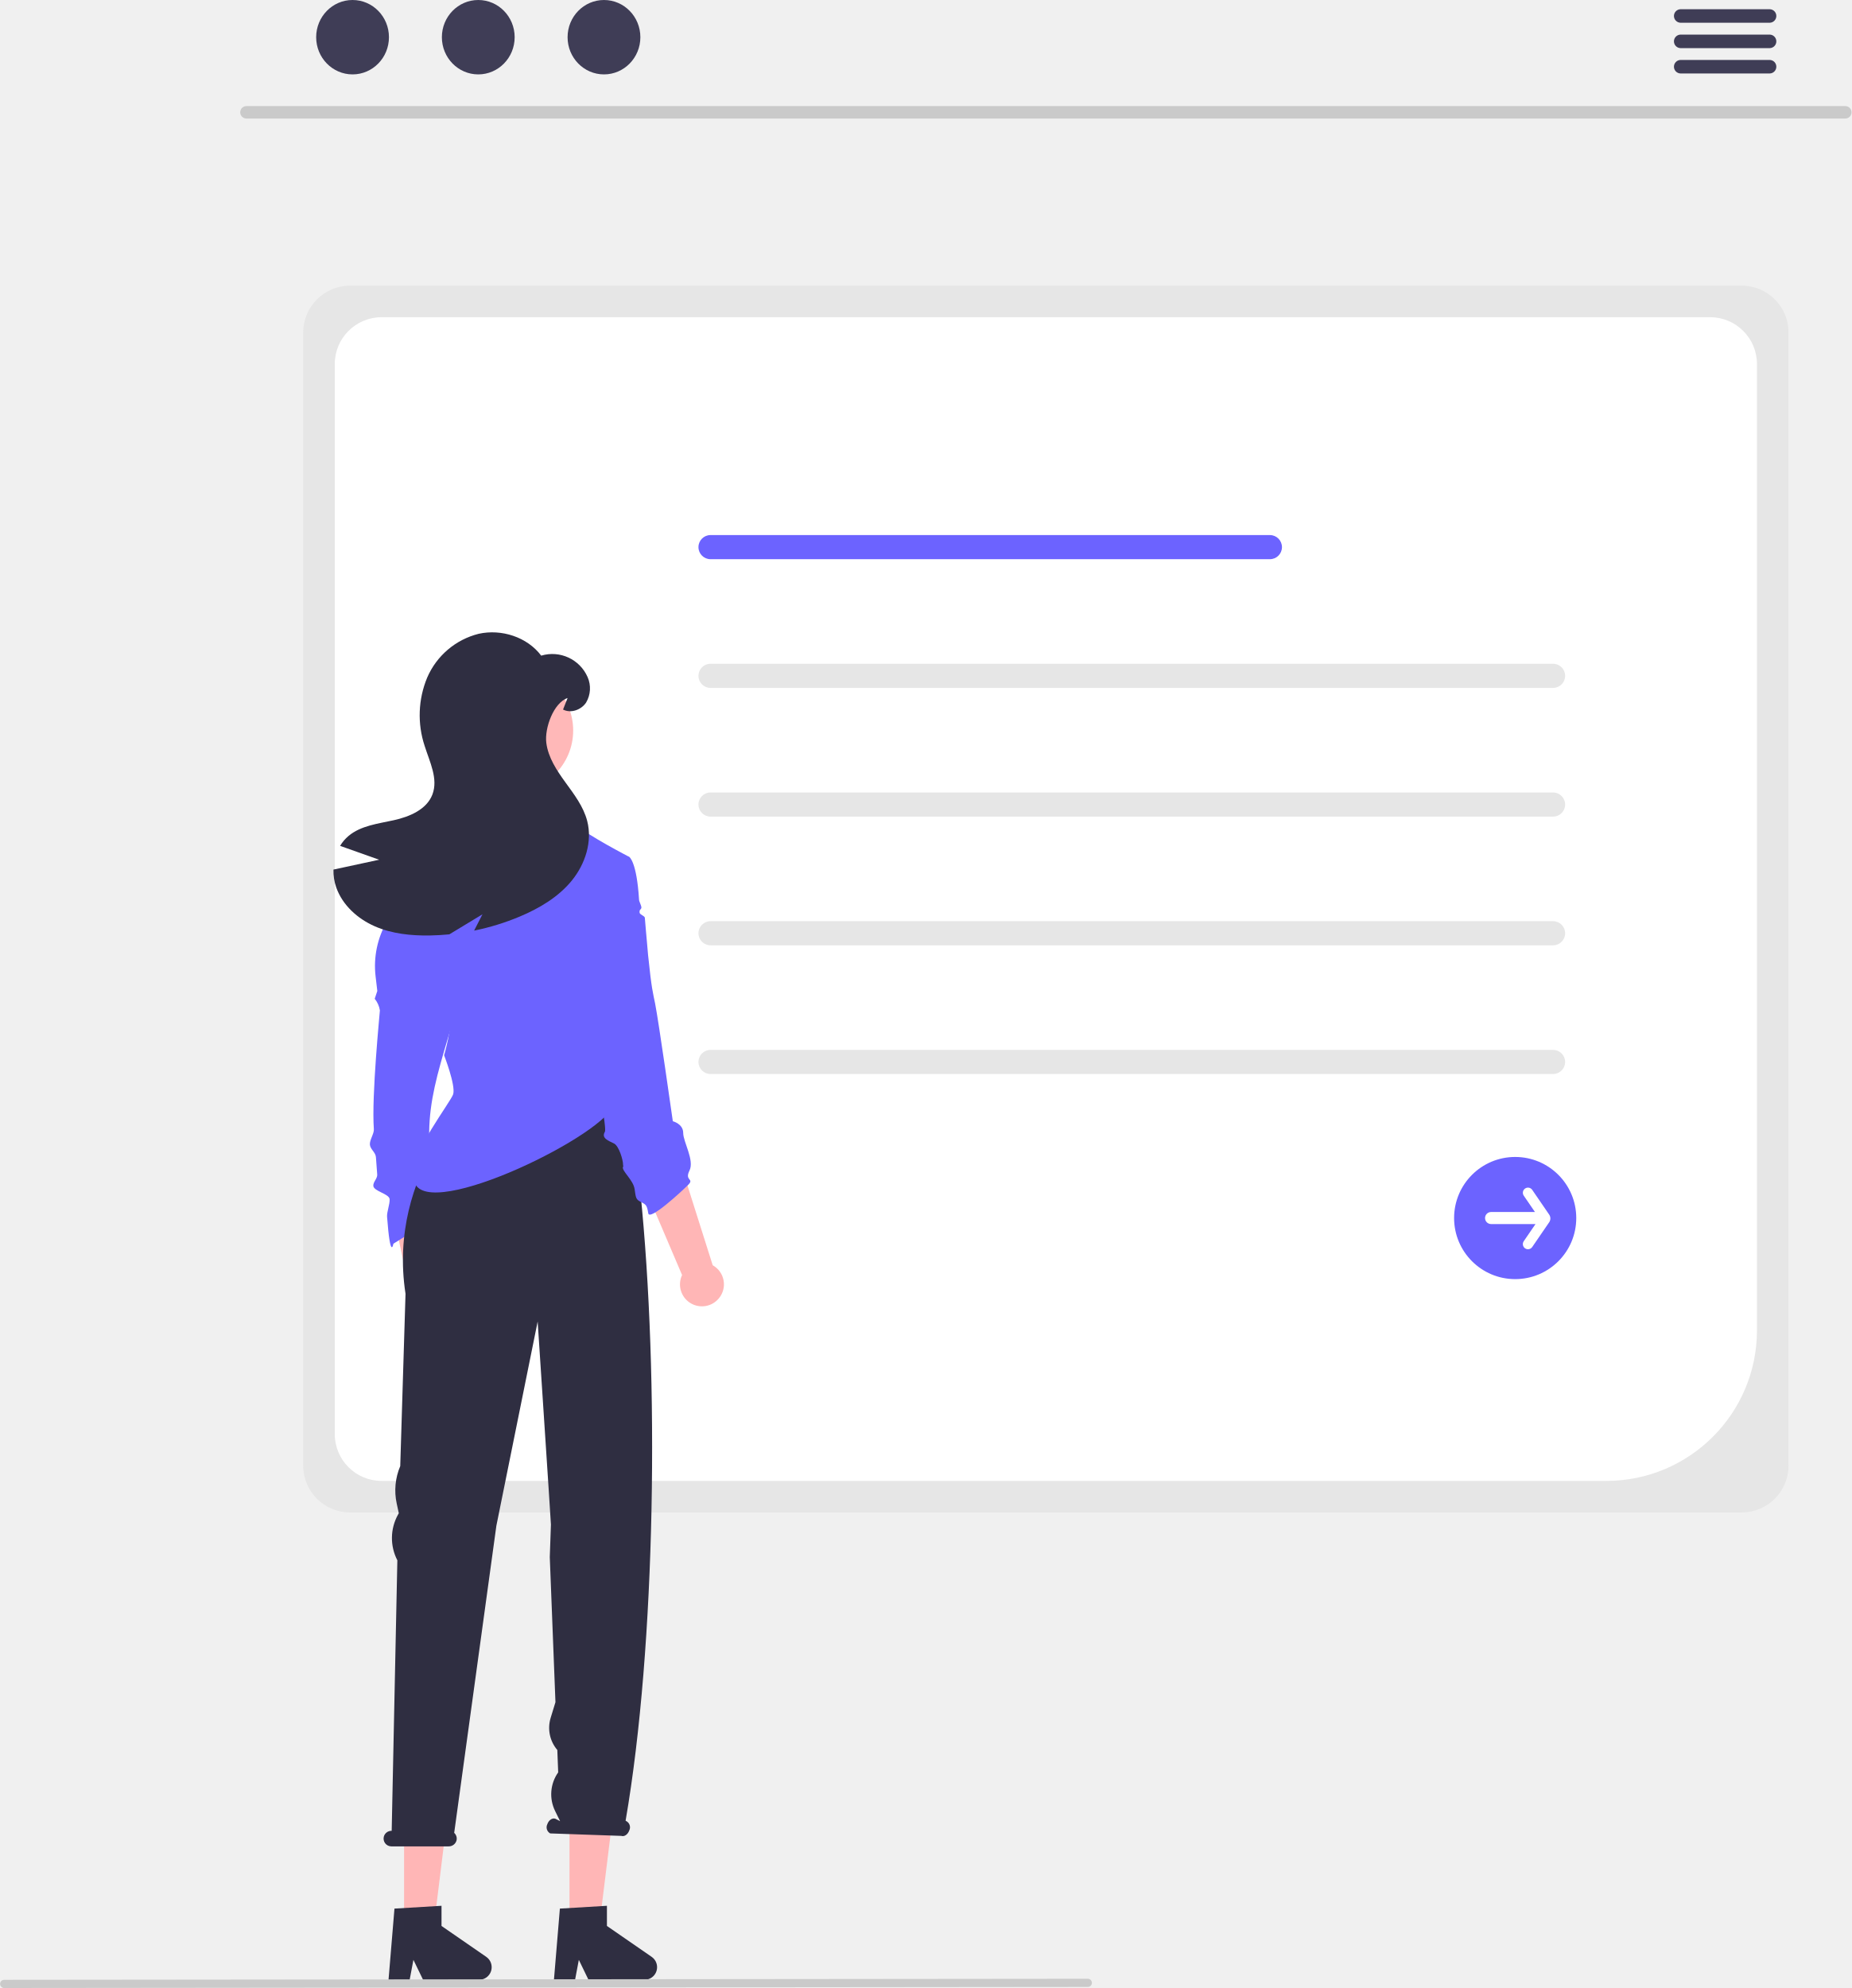
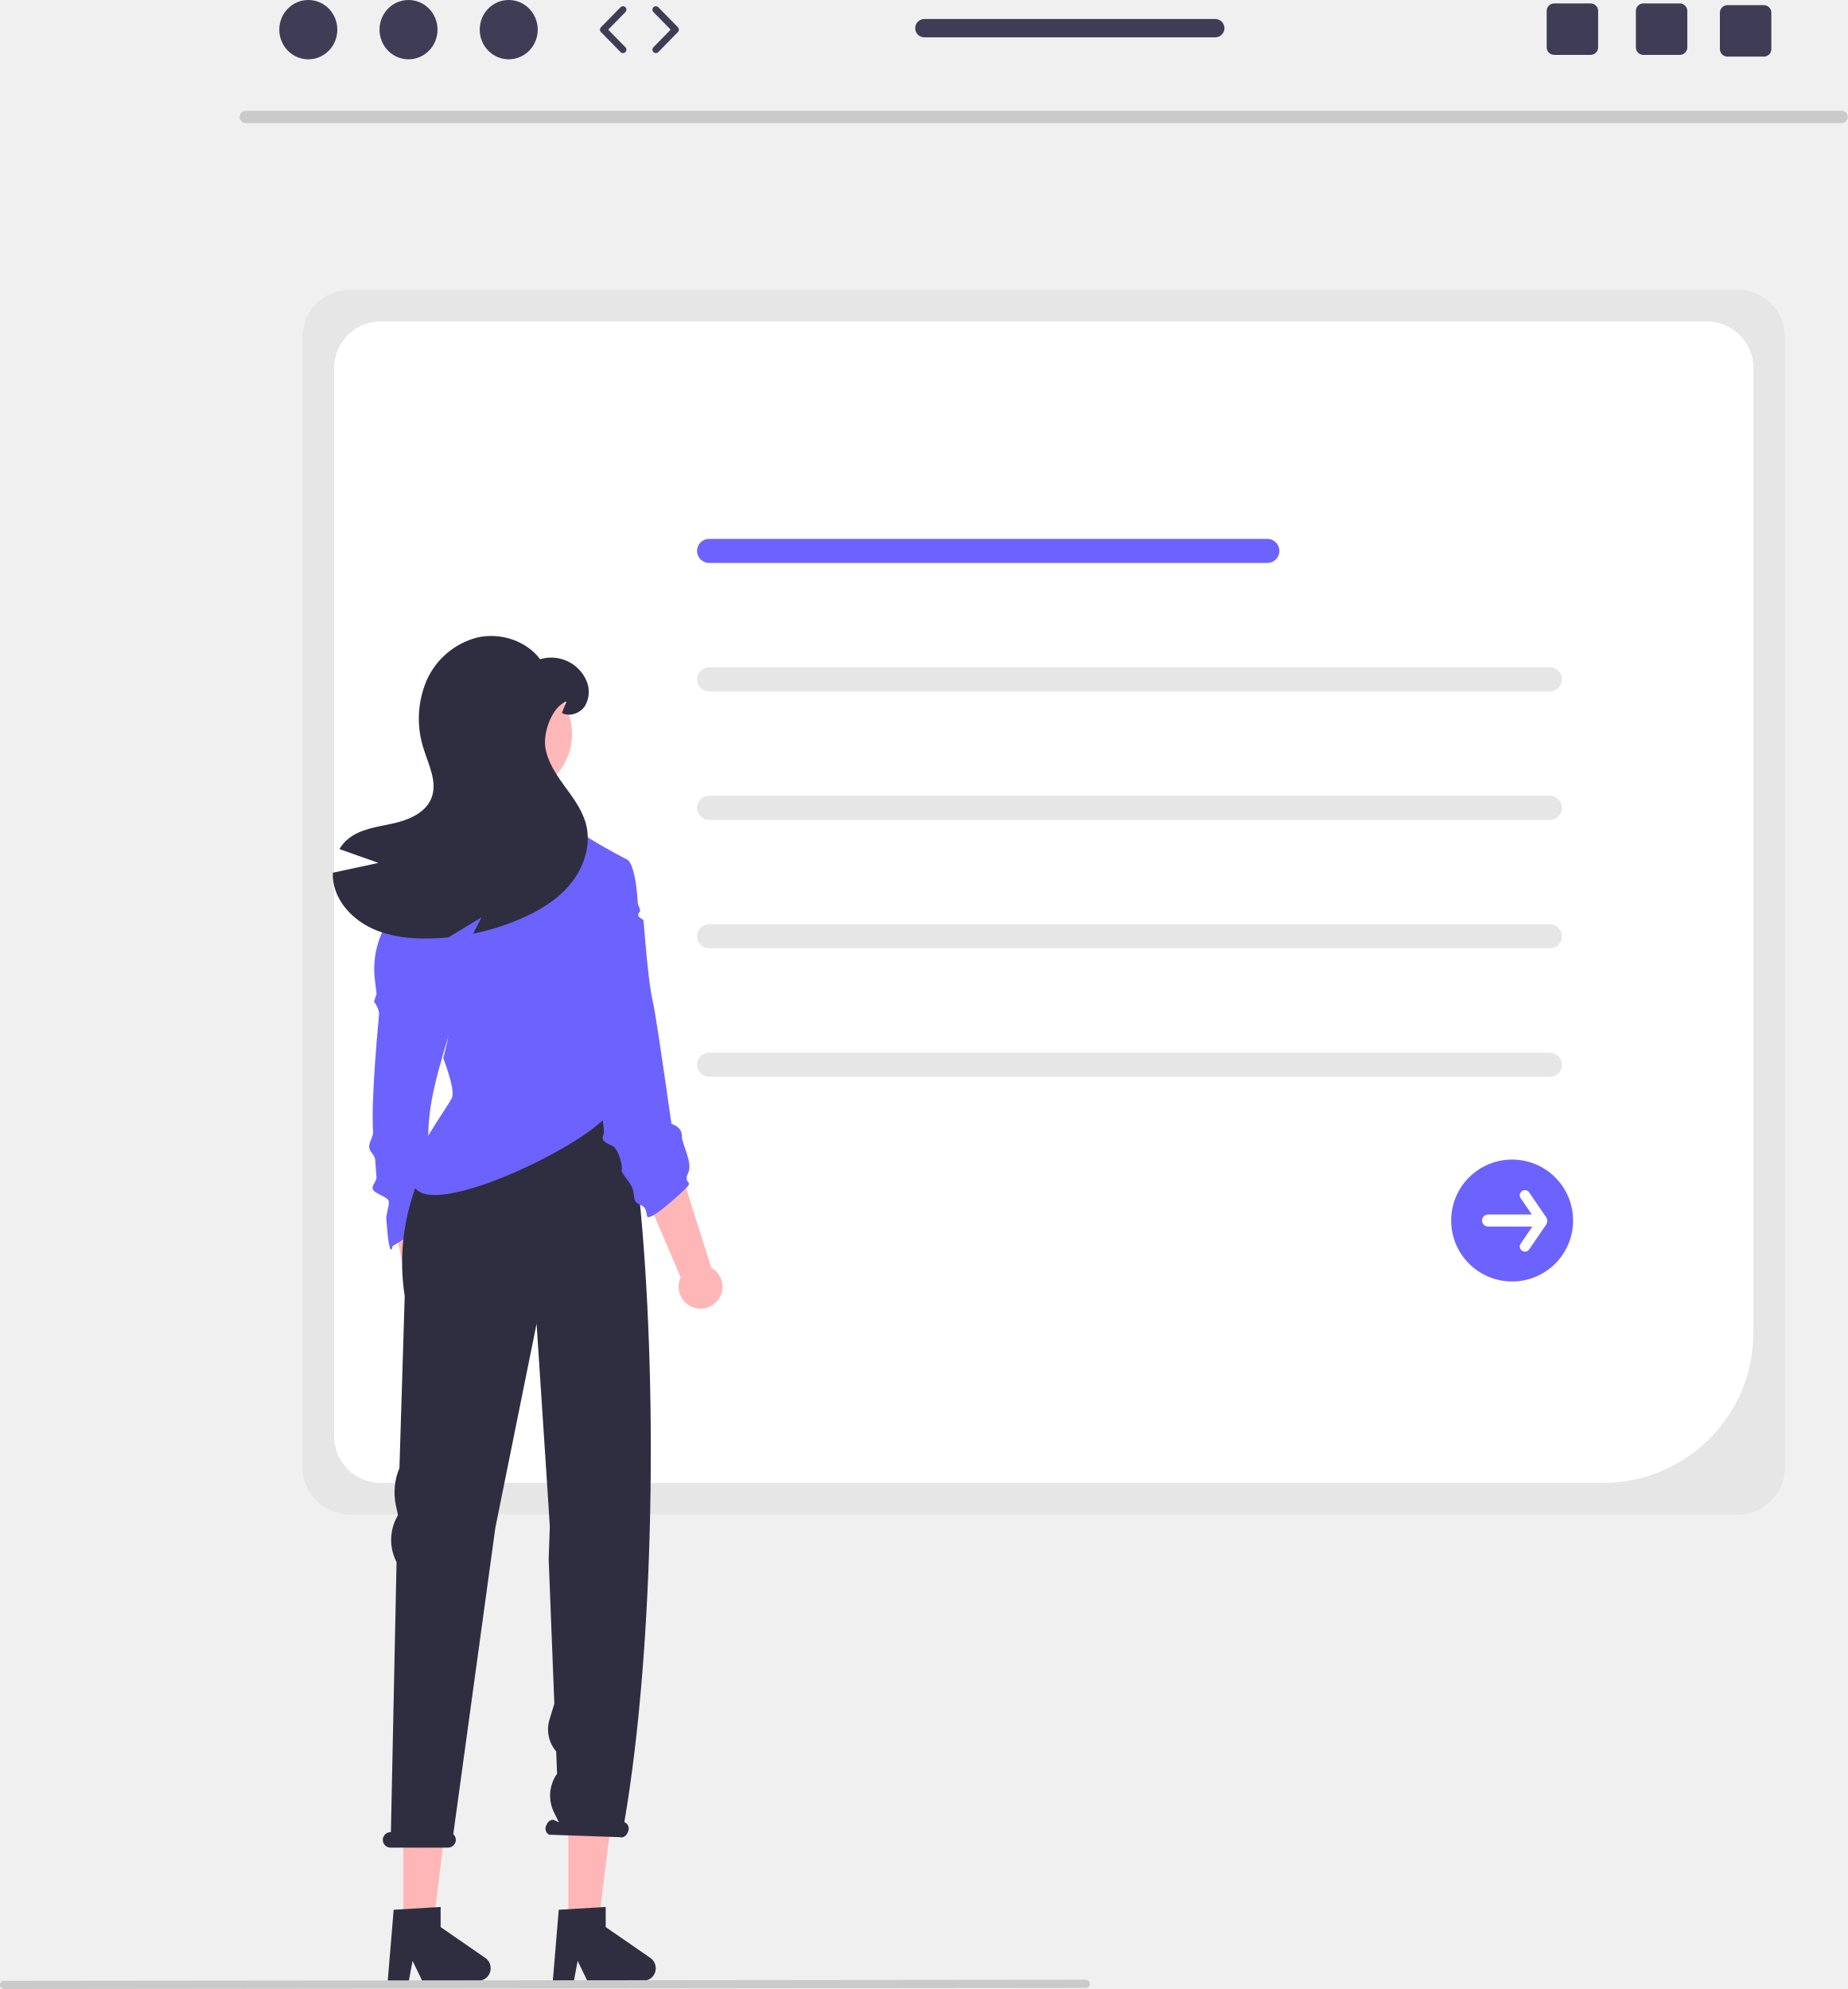
- <svg xmlns="http://www.w3.org/2000/svg" id="b6e2370e-ba3f-48f3-bc7d-a6e6b835f03a" data-name="Layer 1" width="538.715" height="578.41" viewBox="0 0 538.715 578.41">
-   <path d="M837.41,600.844H432.475a13.625,13.625,0,0,1-13.609-13.609V257.512a13.625,13.625,0,0,1,13.609-13.609h404.936a13.625,13.625,0,0,1,13.609,13.609V587.235A13.625,13.625,0,0,1,837.41,600.844Z" transform="translate(-330.6427 -160.7948)" fill="#e6e6e6" />
-   <path d="M798.066,591.665H441.656a13.625,13.625,0,0,1-13.609-13.609V266.699a13.625,13.625,0,0,1,13.609-13.609H828.231a13.625,13.625,0,0,1,13.609,13.609V547.891A43.823,43.823,0,0,1,798.066,591.665Z" transform="translate(-330.6427 -160.7948)" fill="#fff" />
-   <path d="M700.125,323.493H537.372a3.51,3.51,0,1,1,0-7.02H700.125a3.51,3.51,0,0,1,0,7.02Z" transform="translate(-330.6427 -160.7948)" fill="#6c63ff" />
-   <path d="M782.514,360.94H537.372a3.51,3.51,0,1,1,0-7.02H782.514a3.51,3.51,0,0,1,0,7.02Z" transform="translate(-330.6427 -160.7948)" fill="#e6e6e6" />
-   <path d="M782.514,398.387H537.372a3.51,3.51,0,1,1,0-7.02H782.514a3.51,3.51,0,0,1,0,7.02Z" transform="translate(-330.6427 -160.7948)" fill="#e6e6e6" />
-   <path d="M782.514,435.834H537.372a3.51,3.51,0,1,1,0-7.02H782.514a3.51,3.51,0,0,1,0,7.02Z" transform="translate(-330.6427 -160.7948)" fill="#e6e6e6" />
-   <path d="M782.514,473.281H537.372a3.51,3.51,0,1,1,0-7.02H782.514a3.51,3.51,0,0,1,0,7.02Z" transform="translate(-330.6427 -160.7948)" fill="#e6e6e6" />
-   <path d="M771.49,532.956a17.772,17.772,0,1,1,17.772-17.772A17.772,17.772,0,0,1,771.49,532.956Z" transform="translate(-330.6427 -160.7948)" fill="#6c63ff" />
-   <path d="M781.488,514.339l-5.038-7.354a1.494,1.494,0,1,0-2.465,1.689l3.258,4.756H764.477a1.753,1.753,0,1,0,0,3.506h12.926l-3.419,4.99a1.494,1.494,0,0,0,2.465,1.689l5.038-7.354a1.972,1.972,0,0,0,0-1.923Z" transform="translate(-330.6427 -160.7948)" fill="#fff" />
-   <path d="M867.59,195.279h-465.293a1.807,1.807,0,0,1,0-3.613h465.293a1.807,1.807,0,0,1,0,3.613Z" transform="translate(-330.6427 -160.7948)" fill="#cacaca" />
-   <ellipse cx="102.579" cy="10.823" rx="10.588" ry="10.823" fill="#3f3d56" />
-   <ellipse cx="139.154" cy="10.823" rx="10.588" ry="10.823" fill="#3f3d56" />
-   <ellipse cx="175.729" cy="10.823" rx="10.588" ry="10.823" fill="#3f3d56" />
-   <path d="M845.569,163.478h-25.981a1.968,1.968,0,0,0,0,3.934h25.981a1.968,1.968,0,0,0,0-3.934Z" transform="translate(-330.6427 -160.7948)" fill="#3f3d56" />
-   <path d="M845.569,170.862h-25.981a1.968,1.968,0,0,0,0,3.934h25.981a1.968,1.968,0,0,0,0-3.934Z" transform="translate(-330.6427 -160.7948)" fill="#3f3d56" />
-   <path d="M845.569,178.237h-25.981a1.968,1.968,0,0,0,0,3.934h25.981a1.968,1.968,0,0,0,0-3.934Z" transform="translate(-330.6427 -160.7948)" fill="#3f3d56" />
-   <path d="M460.526,551.422a6.352,6.352,0,0,0,.004-9.739L456.677,508.388l-12.234,2.833,6.799,31.561A6.386,6.386,0,0,0,460.526,551.422Z" transform="translate(-330.6427 -160.7948)" fill="#ffb6b6" />
-   <path d="M459.262,513.817l-14.164,8.836s-.862,5.179-1.836-7.836c-.102-1.359.846-3.725.742-5.12-.118-1.573-4.623-2.289-4.742-3.88-.084-1.133,1.218-2.141,1.134-3.271-.127-1.712-.254-3.414-.378-5.088-.104-1.401-1.656-2.289-1.756-3.641-.101-1.363,1.25-3.19,1.155-4.482-.714-9.688,1.755-34.063,1.755-34.559a7.07,7.07,0,0,0-1.505-3.392l.756-2.261-.5-4.242a25.901,25.901,0,0,1,3.339-16.063h0l3.597-2.355,16.598,27.917C456.472,478.537,451.913,488.025,459.262,513.817Z" transform="translate(-330.6427 -160.7948)" fill="#6c63ff" />
-   <polygon points="117.567 561.177 126.135 561.177 130.213 528.128 117.567 528.128 117.567 561.177" fill="#ffb6b6" />
-   <path d="M445.414,716.103l13.689-.817V721.151l13.014,8.988a3.663,3.663,0,0,1-2.082,6.678l-16.297,0-2.809-5.801-1.097,5.801h-6.145Z" transform="translate(-330.6427 -160.7948)" fill="#2f2e41" />
-   <polygon points="165.696 561.177 174.264 561.177 178.341 528.128 165.696 528.128 165.696 561.177" fill="#ffb6b6" />
-   <path d="M493.542,716.103l13.689-.817V721.151l13.014,8.988a3.663,3.663,0,0,1-2.082,6.678l-16.297,0-2.809-5.801L497.961,736.817h-6.145Z" transform="translate(-330.6427 -160.7948)" fill="#2f2e41" />
-   <path d="M444.573,693.472h.033l1.648-78.705a14.051,14.051,0,0,1,.184-13.278l.236-.427-.612-2.835a18.061,18.061,0,0,1,1.032-10.87l1.537-50.125c-5.492-35.593,20.681-58.805,20.681-58.805h39.208l8.417,28.92c5.565,54.215,4.555,132.014-4.275,183.198l.241.122a2.034,2.034,0,0,1,.831,2.682c-.408,1.182-1.441,1.898-2.308,1.599l-20.706-.72a2.034,2.034,0,0,1-.831-2.682c.408-1.182,1.441-1.898,2.308-1.599l1.408.712-1.453-2.957a11.029,11.029,0,0,1,.898-11.236h0l-.254-6.51,0,0a9.915,9.915,0,0,1-1.94-9.343l1.397-4.559-1.65-42.217.333-9.471-.686-10.745-3.174-48.331-12.014,59.433L462.791,694.07a2.25,2.25,0,0,1,.69,2.154,2.334,2.334,0,0,1-2.312,1.776H444.513a2.269,2.269,0,0,1-2.185-2.873A2.297,2.297,0,0,1,444.573,693.472Z" transform="translate(-330.6427 -160.7948)" fill="#2f2e41" />
-   <path d="M539.853,538.484a6.352,6.352,0,0,0-1.846-9.563L527.897,496.966l-11.473,5.106,12.672,29.694a6.386,6.386,0,0,0,10.757,6.719Z" transform="translate(-330.6427 -160.7948)" fill="#ffb6b6" />
-   <path d="M498.254,436.893S509.784,477.695,509.262,481.817c-1.077,8.5-54.06,34.627-58,23l.494-3.822c-1.991-3.981,10.154-19.781,10.744-21.848.749-2.643-2.643-11.319-2.643-11.319s2.344-7.921,1.97-12.825c-.381-4.904-1.512-4.148-5.66-7.172-4.148-3.017-10.938-16.972-10.938-16.972s3.017-13.581,3.017-16.223,12.395-7.144,13.9-8.649a14.129,14.129,0,0,0,1.644-2.823c.305-.61.111-2.025.437-2.726.208-.458.936-.173,1.151-.645.208-.458.028-.985.236-1.436.271-.596.922-1.117,1.179-1.678,1.179-2.58,2.185-4.682,2.497-4.682.749,0,24.9,3.399,24.9,3.399a36.222,36.222,0,0,0,4.522,5.66c2.643,2.636,15.009,9.051,15.009,9.051Z" transform="translate(-330.6427 -160.7948)" fill="#6c63ff" />
-   <path d="M530.865,505.536c-1.887,1.887-11.222,10.549-11.604,8.28-.375-2.261-.578-2.531-2.09-3.28-1.512-.756-1.512-1.131-1.887-3.773-.375-2.643-3.773-5.285-3.392-6.416.375-1.131.025.308.025-.83,0-1.131-1.131-5.278-2.643-6.034-1.505-.756-3.773-1.505-2.636-3.392,1.131-1.887-10.647-58.484-10.647-58.484l10.563-20.745,7.165-.756s2.177,1.246,2.859,12.477c.035.569.655,1.613.681,2.234.022.516-.549.602-.533,1.155q.005.177.01.357c.014.551,1.501.956,1.523,1.487.04.949.624,7.005.687,7.895q.106,1.505.251,2.899c1.043,10.121,1.416,10.976,2.062,14.206,1,5,5.145,34.202,5.145,34.202s3.017.749,3.017,3.392,3.328,7.954,1.823,10.971C529.735,504.406,532.752,503.65,530.865,505.536Z" transform="translate(-330.6427 -160.7948)" fill="#6c63ff" />
-   <circle cx="148.874" cy="212.534" r="17.894" fill="#ffb8b8" />
-   <path d="M440.958,410.934q-5.68-2.013-11.36-4.033a11.435,11.435,0,0,1,2.459-2.894c3.605-3.01,8.581-3.554,13.159-4.57,4.585-1.016,9.561-3.097,11.236-7.479,1.741-4.556-.783-9.474-2.249-14.116a28.443,28.443,0,0,1,.74-19.919,22.172,22.172,0,0,1,14.965-12.723c6.63-1.473,14.123.928,18.2,6.354a11.222,11.222,0,0,1,13.507,6.253,8.125,8.125,0,0,1-.435,7.385c-1.415,2.14-4.439,3.235-6.717,2.046l1.32-3.351c-4.084,1.385-6.739,8.77-6.188,13.05.544,4.273,3.039,8.016,5.571,11.505s5.23,7.015,6.318,11.186c1.567,5.999-.551,12.557-4.468,17.366s-9.437,8.074-15.153,10.475A70.247,70.247,0,0,1,468.588,431.557c.812-1.581,1.618-3.163,2.43-4.744l-9.64,5.832c-1.864.181-3.743.29-5.622.326-5.469.094-11.048-.479-16.053-2.662-5.012-2.191-9.416-6.159-11.229-11.316a14.666,14.666,0,0,1-.812-5.194Q434.309,412.363,440.958,410.934Z" transform="translate(-330.6427 -160.7948)" fill="#2f2e41" />
-   <path d="M613.875,738.18H580.689l-.143-.259c-.424-.77-.834-1.585-1.217-2.423-3.418-7.318-4.863-15.688-6.138-23.073l-.96-5.566a3.437,3.437,0,0,1,5.41-3.362q7.565,5.505,15.136,10.999c1.911,1.391,4.094,3,6.184,4.739.202-.979.413-1.962.624-2.931a3.439,3.439,0,0,1,6.281-1.086l3.883,6.238c2.832,4.556,5.332,9.045,4.822,13.887a.756.756,0,0,1-.013.176,10.947,10.947,0,0,1-.563,2.331Z" transform="translate(-330.6427 -160.7948)" fill="#f0f0f0" />
-   <path d="M647.185,738.898l-315.358.307a1.191,1.191,0,0,1,0-2.381l315.358-.307a1.191,1.191,0,0,1,0,2.381Z" transform="translate(-330.6427 -160.7948)" fill="#cacaca" />
+ <svg xmlns="http://www.w3.org/2000/svg" id="a" width="538.716" height="579.819" viewBox="0 0 538.716 579.819">
+   <path d="M506.768,441.458H101.832c-7.512-.009-13.6-6.097-13.609-13.609V98.126c.009-7.512,6.097-13.6,13.609-13.609H506.768c7.512,.009,13.6,6.097,13.609,13.609V427.849c-.009,7.512-6.097,13.6-13.609,13.609Z" fill="#e6e6e6" />
+   <path d="M467.423,432.279H111.014c-7.512-.009-13.6-6.097-13.609-13.609V107.313c.009-7.512,6.097-13.6,13.609-13.609H497.588c7.512,.009,13.6,6.097,13.609,13.609V388.504c-.027,24.164-19.61,43.747-43.774,43.774Z" fill="#fff" />
+   <path d="M369.483,164.107H206.729c-1.938,0-3.51-1.571-3.51-3.51s1.571-3.51,3.51-3.51h162.753c1.938,0,3.51,1.571,3.51,3.51s-1.571,3.51-3.51,3.51Z" fill="#6c63ff" />
+   <path d="M451.871,201.554H206.729c-1.938,0-3.51-1.571-3.51-3.51s1.571-3.51,3.51-3.51h245.142c1.938,0,3.51,1.571,3.51,3.51s-1.571,3.51-3.51,3.51Z" fill="#e6e6e6" />
+   <path d="M451.871,239.001H206.729c-1.938,0-3.51-1.571-3.51-3.51s1.571-3.51,3.51-3.51h245.142c1.938,0,3.51,1.571,3.51,3.51s-1.571,3.51-3.51,3.51Z" fill="#e6e6e6" />
+   <path d="M451.871,276.448H206.729c-1.938,0-3.51-1.571-3.51-3.51s1.571-3.51,3.51-3.51h245.142c1.938,0,3.51,1.571,3.51,3.51s-1.571,3.51-3.51,3.51Z" fill="#e6e6e6" />
+   <path d="M451.871,313.895H206.729c-1.938,0-3.51-1.571-3.51-3.51s1.571-3.51,3.51-3.51h245.142c1.938,0,3.51,1.571,3.51,3.51s-1.571,3.51-3.51,3.51Z" fill="#e6e6e6" />
+   <path d="M440.847,373.569c-9.815,0-17.772-7.957-17.772-17.772s7.957-17.772,17.772-17.772c9.815,0,17.772,7.957,17.772,17.772h0c-0,9.815-7.957,17.772-17.772,17.772Z" fill="#6c63ff" />
+   <path d="M450.845,354.953l-5.038-7.354c-.465-.682-1.394-.858-2.076-.394-.682,.465-.858,1.394-.394,2.076l.004,.006,3.258,4.756h-12.765c-.968-.003-1.755,.78-1.758,1.748s.78,1.755,1.748,1.758h12.936l-3.419,4.99c-.464,.683-.286,1.612,.397,2.075,.679,.461,1.602,.288,2.068-.386l5.038-7.354c.334-.597,.334-1.325,0-1.922Z" fill="#fff" />
+   <path d="M536.947,35.893H71.654c-.998-.021-1.789-.847-1.768-1.845,.021-.968,.8-1.747,1.768-1.768h465.293c.998,.021,1.789,.847,1.768,1.845-.021,.968-.8,1.747-1.768,1.768Z" fill="#cacaca" />
+   <path d="M129.883,392.036c2.69-2.251,3.047-6.257,.796-8.947-.24-.287-.505-.552-.792-.792l-3.853-33.295-12.234,2.833,6.799,31.561c-2.082,2.847-1.461,6.843,1.386,8.924,2.382,1.742,5.647,1.624,7.898-.284Z" fill="#ffb6b6" />
+   <path d="M128.619,354.431l-14.164,8.836s-.862,5.179-1.836-7.836c-.102-1.359,.846-3.725,.742-5.12-.118-1.573-4.623-2.289-4.742-3.88-.085-1.133,1.218-2.141,1.134-3.271-.127-1.712-.254-3.414-.378-5.088-.104-1.401-1.656-2.289-1.756-3.641-.101-1.363,1.25-3.19,1.155-4.482-.714-9.688,1.755-34.063,1.755-34.559-.191-1.244-.71-2.415-1.505-3.392l.756-2.261-.5-4.242c-.657-5.575,.515-11.212,3.339-16.063h0l3.597-2.355,16.598,27.917c-6.985,24.158-11.544,33.647-4.195,59.438Z" fill="#6c63ff" />
+   <polygon points="117.567 562.585 126.135 562.585 130.213 529.536 117.567 529.536 117.567 562.585" fill="#ffb6b6" />
+   <path d="M114.771,556.717l13.689-.817v5.865l13.014,8.988c1.665,1.15,2.083,3.431,.933,5.096-.684,.991-1.811,1.582-3.015,1.582h-16.297l-2.809-5.801-1.097,5.801h-6.145l1.726-20.714Z" fill="#2f2e41" />
+   <polygon points="165.696 562.585 174.264 562.585 178.341 529.536 165.696 529.536 165.696 562.585" fill="#ffb6b6" />
+   <path d="M162.899,556.717l13.689-.817v5.865l13.014,8.988c1.665,1.15,2.083,3.431,.933,5.096-.684,.991-1.811,1.582-3.015,1.582h-16.297l-2.809-5.801-1.097,5.801h-6.145l1.726-20.714Z" fill="#2f2e41" />
+   <path d="M113.93,534.086h.033l1.648-78.705c-2.166-4.178-2.097-9.162,.184-13.278l.236-.427-.612-2.835c-.786-3.643-.425-7.44,1.032-10.87l1.537-50.125c-5.492-35.593,20.681-58.805,20.681-58.805h39.208l8.417,28.92c5.565,54.215,4.555,132.014-4.275,183.198l.241,.122c.948,.529,1.314,1.71,.831,2.682-.408,1.182-1.441,1.898-2.308,1.599l-20.706-.72c-.949-.529-1.314-1.71-.831-2.682,.408-1.182,1.441-1.898,2.308-1.599l1.408,.712-1.453-2.957c-1.782-3.627-1.437-7.938,.898-11.236h0l-.254-6.51h0c-2.201-2.578-2.933-6.102-1.94-9.343l1.397-4.559-1.65-42.217,.333-9.471-.686-10.745-3.174-48.331-12.014,59.433-12.271,89.347c.601,.542,.864,1.364,.69,2.154-.261,1.06-1.221,1.798-2.312,1.776h-16.656c-1.253-.001-2.268-1.018-2.267-2.271,0-.203,.028-.406,.082-.601,.289-.995,1.209-1.674,2.245-1.656Z" fill="#2f2e41" />
+   <path d="M209.21,379.098c2.214-2.721,1.802-6.722-.919-8.935-.29-.236-.601-.446-.928-.627l-10.109-31.956-11.473,5.106,12.672,29.694c-1.503,3.191-.135,6.996,3.056,8.498,2.67,1.257,5.853,.522,7.701-1.779h-0Z" fill="#ffb6b6" />
+   <path d="M167.612,277.507s11.53,40.802,11.008,44.924c-1.077,8.5-54.06,34.627-58,23l.494-3.822c-1.991-3.981,10.154-19.781,10.744-21.848,.749-2.643-2.643-11.319-2.643-11.319,0,0,2.344-7.921,1.97-12.825-.381-4.904-1.512-4.148-5.66-7.172-4.148-3.017-10.938-16.972-10.938-16.972,0,0,3.017-13.581,3.017-16.223s12.395-7.144,13.9-8.649c.655-.874,1.207-1.822,1.644-2.823,.305-.61,.111-2.025,.437-2.726,.208-.458,.936-.173,1.151-.645,.208-.458,.028-.985,.236-1.436,.271-.596,.922-1.117,1.179-1.678,1.179-2.58,2.185-4.682,2.497-4.682,.749,0,24.9,3.399,24.9,3.399,1.314,2.033,2.829,3.929,4.522,5.66,2.643,2.636,15.009,9.051,15.009,9.051l-15.467,26.787Z" fill="#6c63ff" />
+   <path d="M200.223,346.15c-1.887,1.887-11.222,10.549-11.604,8.28-.375-2.261-.578-2.531-2.09-3.28-1.512-.756-1.512-1.131-1.887-3.773-.375-2.643-3.773-5.285-3.392-6.416,.375-1.131,.025,.308,.025-.83,0-1.131-1.131-5.278-2.643-6.034-1.505-.756-3.773-1.505-2.636-3.392,1.131-1.887-10.647-58.484-10.647-58.484l10.563-20.745,7.165-.756s2.177,1.246,2.859,12.477c.035,.569,.655,1.613,.681,2.234,.022,.516-.549,.602-.533,1.155,.003,.118,.007,.237,.01,.357,.014,.551,1.501,.956,1.523,1.487,.04,.949,.624,7.005,.687,7.895,.071,1.003,.155,1.97,.251,2.899,1.043,10.121,1.416,10.976,2.062,14.206,1,5,5.145,34.202,5.145,34.202,0,0,3.017,.749,3.017,3.392s3.328,7.954,1.823,10.971c-1.512,3.024,1.505,2.268-.381,4.155Z" fill="#6c63ff" />
+   <circle cx="148.875" cy="213.942" r="17.894" fill="#ffb8b8" />
+   <path d="M110.315,251.548c-3.787-1.342-7.573-2.686-11.36-4.033,.653-1.095,1.484-2.073,2.459-2.894,3.605-3.01,8.581-3.554,13.159-4.57,4.585-1.016,9.561-3.097,11.236-7.479,1.741-4.556-.783-9.474-2.249-14.116-2.164-6.512-1.901-13.586,.74-19.919,2.735-6.34,8.268-11.044,14.965-12.723,6.63-1.473,14.123,.928,18.2,6.354,5.436-1.631,11.233,1.053,13.507,6.253,1.049,2.389,.887,5.136-.435,7.385-1.415,2.14-4.439,3.235-6.717,2.046l1.32-3.351c-4.084,1.385-6.739,8.77-6.188,13.05,.544,4.273,3.039,8.016,5.571,11.505s5.23,7.015,6.318,11.186c1.567,5.999-.551,12.557-4.468,17.366s-9.437,8.074-15.153,10.475c-4.279,1.799-8.725,3.169-13.275,4.091,.812-1.581,1.618-3.163,2.43-4.744l-9.64,5.832c-1.864,.181-3.743,.29-5.622,.326-5.469,.094-11.048-.479-16.053-2.662-5.012-2.191-9.416-6.159-11.229-11.316-.581-1.668-.857-3.428-.812-5.194,4.432-.958,8.864-1.913,13.296-2.865Z" fill="#2f2e41" />
+   <path d="M283.233,578.794h-33.187l-.143-.259c-.424-.77-.834-1.585-1.217-2.423-3.418-7.318-4.863-15.688-6.138-23.073l-.96-5.566c-.323-1.871,.932-3.648,2.803-3.971,.916-.158,1.856,.062,2.607,.609,5.043,3.67,10.089,7.336,15.136,10.999,1.911,1.391,4.094,3,6.184,4.739,.202-.979,.413-1.962,.624-2.931,.404-1.856,2.235-3.033,4.091-2.63,.908,.198,1.698,.755,2.189,1.544l3.883,6.238c2.832,4.556,5.332,9.045,4.822,13.887,.003,.059-.002,.118-.013,.176-.102,.795-.291,1.577-.563,2.331l-.119,.33Z" fill="#f0f0f0" />
+   <path d="M316.542,579.511l-315.358,.307c-.658-.003-1.188-.539-1.184-1.197,.003-.653,.532-1.181,1.184-1.184l315.358-.307c.658,.003,1.188,.539,1.184,1.197-.003,.653-.532,1.181-1.184,1.184Z" fill="#cacaca" />
+   <ellipse cx="89.885" cy="8.645" rx="8.457" ry="8.645" fill="#3f3d56" />
+   <ellipse cx="119.099" cy="8.645" rx="8.457" ry="8.645" fill="#3f3d56" />
+   <ellipse cx="148.313" cy="8.645" rx="8.457" ry="8.645" fill="#3f3d56" />
+   <path d="M181.624,15.478c-.26,0-.519-.101-.715-.301l-5.706-5.833c-.38-.389-.38-1.01,0-1.398l5.706-5.833c.387-.395,1.021-.401,1.414-.016,.395,.386,.402,1.02,.016,1.414l-5.022,5.133,5.022,5.134c.386,.395,.379,1.028-.016,1.414-.194,.19-.447,.285-.699,.285Z" fill="#3f3d56" />
+   <path d="M191.213,15.478c-.252,0-.505-.095-.699-.285-.395-.386-.402-1.019-.016-1.414l5.021-5.134-5.021-5.133c-.386-.395-.379-1.028,.016-1.414,.394-.387,1.028-.379,1.414,.016l5.706,5.833c.38,.389,.38,1.01,0,1.398l-5.706,5.833c-.196,.2-.455,.301-.715,.301Z" fill="#3f3d56" />
+   <path d="M489.723,1.001h-10.61c-1.21,0-2.19,.98-2.19,2.19V13.811c0,1.21,.98,2.19,2.19,2.19h10.61c1.21,0,2.2-.98,2.2-2.19V3.191c0-1.21-.99-2.19-2.2-2.19Z" fill="#3f3d56" />
+   <path d="M463.723,1.001h-10.61c-1.21,0-2.19,.98-2.19,2.19V13.811c0,1.21,.98,2.19,2.19,2.19h10.61c1.21,0,2.2-.98,2.2-2.19V3.191c0-1.21-.99-2.19-2.2-2.19Z" fill="#3f3d56" />
+   <path d="M514.223,1.501h-10.61c-1.21,0-2.19,.98-2.19,2.19V14.311c0,1.21,.98,2.19,2.19,2.19h10.61c1.21,0,2.2-.98,2.2-2.19V3.691c0-1.21-.99-2.19-2.2-2.19Z" fill="#3f3d56" />
+   <path d="M354.301,5.541h-84.81c-1.48,0-2.67,1.2-2.67,2.67s1.19,2.67,2.67,2.67h84.81c1.47,0,2.67-1.2,2.67-2.67s-1.2-2.67-2.67-2.67Z" fill="#3f3d56" />
</svg>
